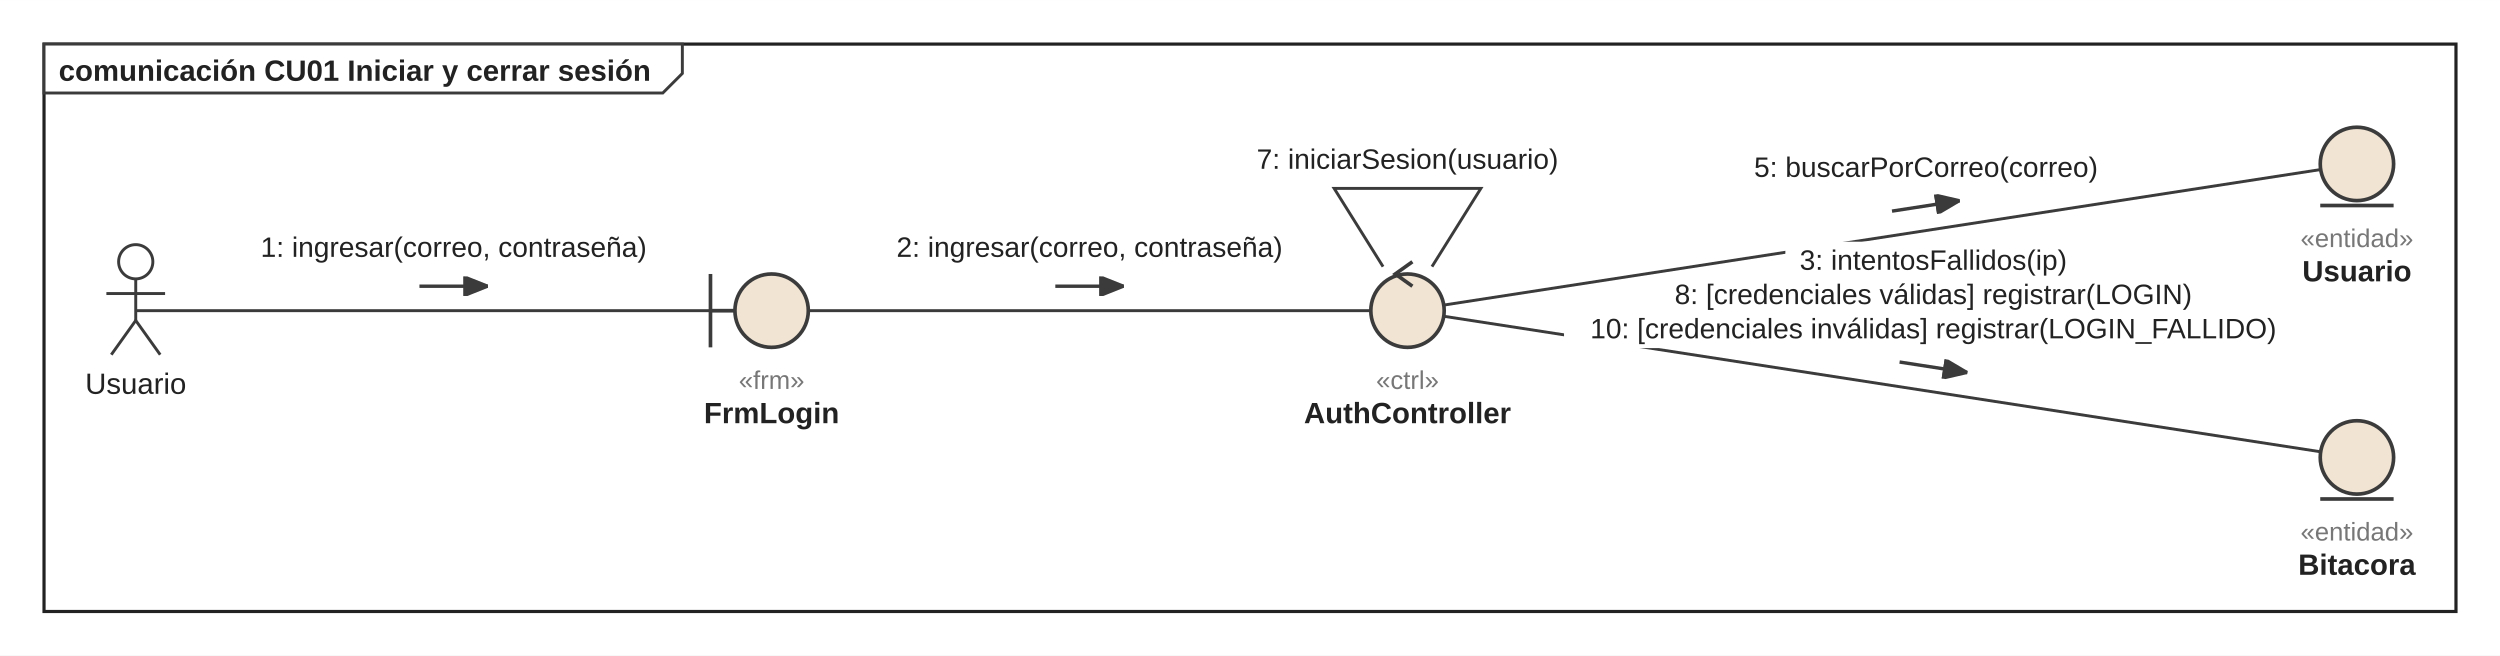
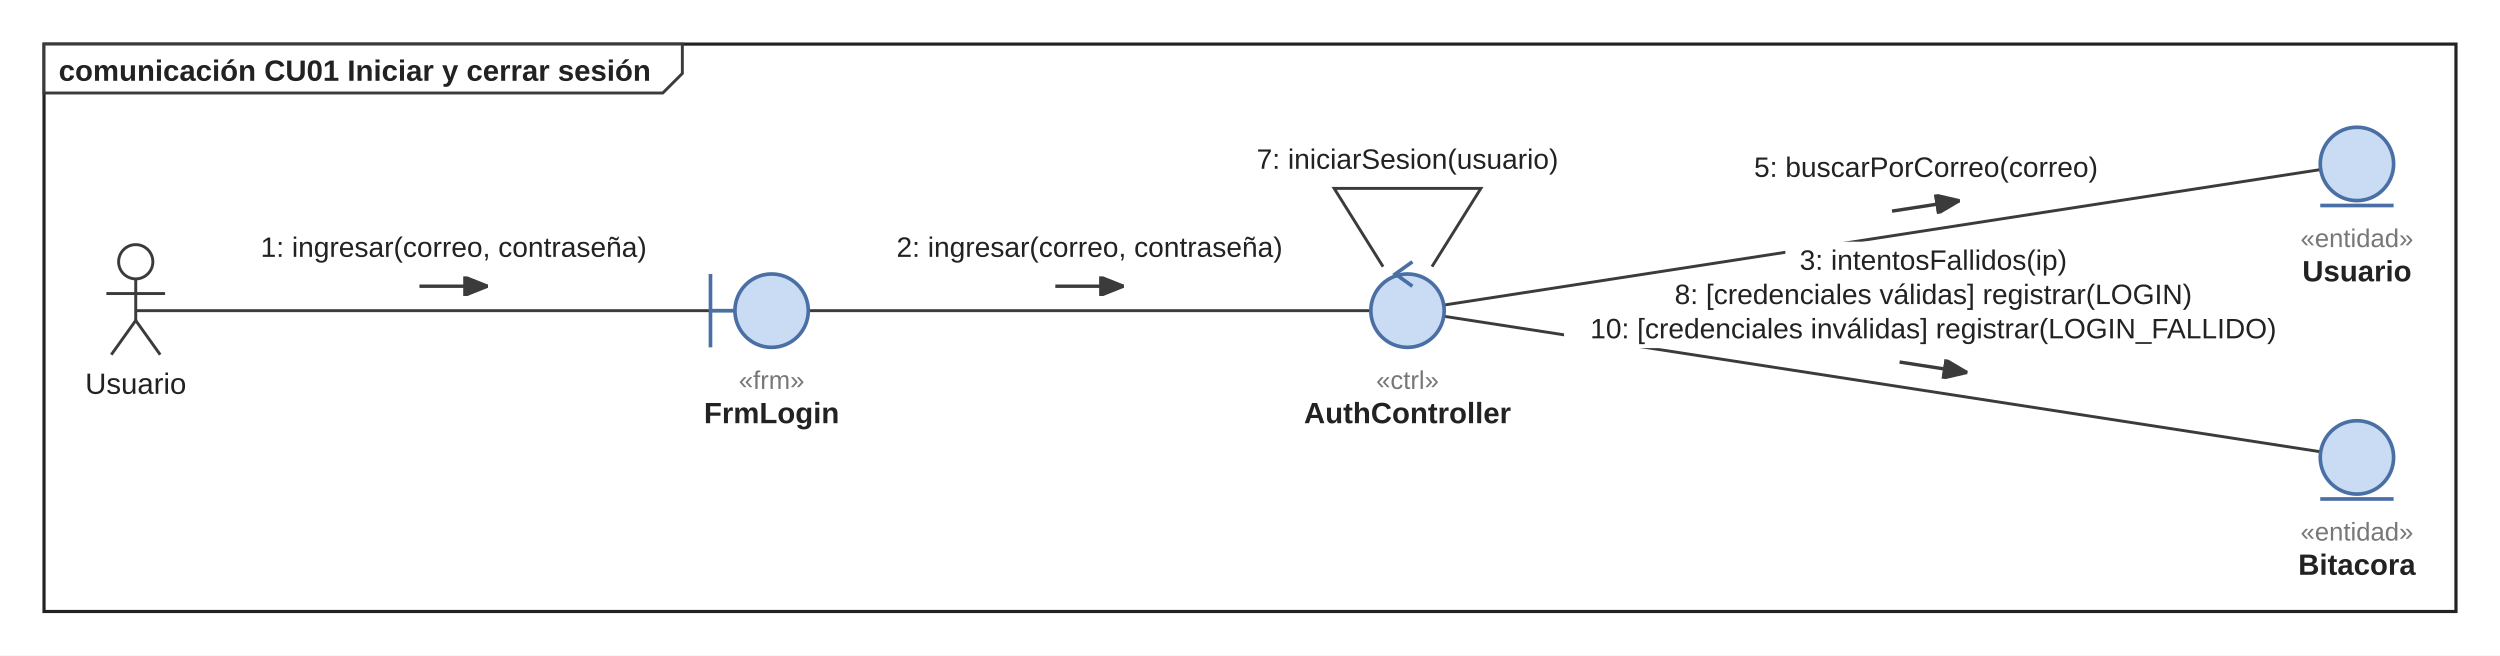
<svg xmlns="http://www.w3.org/2000/svg" width="1022" height="268" viewBox="-55.5 -7.0 1022.2 268.0">
  <defs>
    <marker id="llena" viewBox="0 0 10 8" refX="10" refY="4" markerWidth="10" markerHeight="8" markerUnits="userSpaceOnUse" orient="auto">
      <path d="M0,0 L10,4 L0,8 z" fill="#3b3b3b" stroke="#3b3b3b" stroke-width="1.2" />
    </marker>
    <marker id="llena_i" viewBox="0 0 10 8" refX="10" refY="4" markerWidth="10" markerHeight="8" markerUnits="userSpaceOnUse" orient="auto-start-reverse">
      <path d="M0,0 L10,4 L0,8 z" fill="#3b3b3b" stroke="#3b3b3b" stroke-width="1.2" />
    </marker>
    <marker id="abierta" viewBox="0 0 10 8" refX="10" refY="4" markerWidth="10" markerHeight="8" markerUnits="userSpaceOnUse" orient="auto">
      <path d="M0,0 L10,4 L0,8" fill="none" stroke="#3b3b3b" stroke-width="1.2" />
    </marker>
    <marker id="abierta_i" viewBox="0 0 10 8" refX="10" refY="4" markerWidth="10" markerHeight="8" markerUnits="userSpaceOnUse" orient="auto-start-reverse">
      <path d="M0,0 L10,4 L0,8" fill="none" stroke="#3b3b3b" stroke-width="1.2" />
    </marker>
    <marker id="triangulo" viewBox="0 0 14 12" refX="12" refY="6" markerWidth="12" markerHeight="12" markerUnits="userSpaceOnUse" orient="auto">
      <path d="M0,0 L12,6 L0,12 z" fill="white" stroke="#3b3b3b" stroke-width="1.2" />
    </marker>
    <marker id="triangulo_i" viewBox="0 0 14 12" refX="12" refY="6" markerWidth="12" markerHeight="12" markerUnits="userSpaceOnUse" orient="auto-start-reverse">
      <path d="M0,0 L12,6 L0,12 z" fill="white" stroke="#3b3b3b" stroke-width="1.2" />
    </marker>
    <marker id="rombo" viewBox="0 0 14 10" refX="14" refY="5" markerWidth="14" markerHeight="10" markerUnits="userSpaceOnUse" orient="auto">
      <path d="M0,5 L7,0 L14,5 L7,10 z" fill="white" stroke="#3b3b3b" stroke-width="1.2" />
    </marker>
    <marker id="rombo_i" viewBox="0 0 14 10" refX="0" refY="5" markerWidth="14" markerHeight="10" markerUnits="userSpaceOnUse" orient="auto-start-reverse">
      <path d="M0,5 L7,0 L14,5 L7,10 z" fill="white" stroke="#3b3b3b" stroke-width="1.2" />
    </marker>
    <marker id="rombo_lleno" viewBox="0 0 14 10" refX="14" refY="5" markerWidth="14" markerHeight="10" markerUnits="userSpaceOnUse" orient="auto">
      <path d="M0,5 L7,0 L14,5 L7,10 z" fill="#3b3b3b" stroke="#3b3b3b" stroke-width="1.2" />
    </marker>
    <marker id="rombo_lleno_i" viewBox="0 0 14 10" refX="0" refY="5" markerWidth="14" markerHeight="10" markerUnits="userSpaceOnUse" orient="auto-start-reverse">
      <path d="M0,5 L7,0 L14,5 L7,10 z" fill="#3b3b3b" stroke="#3b3b3b" stroke-width="1.2" />
    </marker>
  </defs>
  <rect x="-55.5" y="-7.0" width="1022.2" height="268.0" fill="white" />
  <rect x="-37.5" y="11.0" width="986.2" height="232.0" rx="0" fill="none" stroke="#222222" stroke-width="1.3" />
  <polyline points="0.0,120.0 260.0,120.0" fill="none" stroke="#3b3b3b" stroke-width="1.2" />
  <polyline points="260.0,120.0 520.0,120.0" fill="none" stroke="#3b3b3b" stroke-width="1.2" />
  <polyline points="520.0,120.0 908.2,180.0" fill="none" stroke="#3b3b3b" stroke-width="1.2" />
  <polyline points="520.0,120.0 908.2,60.0" fill="none" stroke="#3b3b3b" stroke-width="1.2" />
  <polyline points="530.0,102.0 550.0,70.0 490.0,70.0 510.0,102.0" fill="none" stroke="#3b3b3b" stroke-width="1.2" />
  <rect x="451.5" y="50.5" width="137.0" height="15.5" fill="white" />
  <text x="520.0" y="62.0" font-family="Arial, Helvetica, sans-serif" font-size="11.5" text-anchor="middle" fill="#222222">7: iniciarSesion(usuario)</text>
  <polyline points="116.0,110.0 144.0,110.0" fill="none" stroke="#3b3b3b" stroke-width="1.4" marker-end="url(#llena)" />
  <rect x="44.0" y="86.5" width="172.0" height="15.5" fill="white" />
  <text x="130.0" y="98.0" font-family="Arial, Helvetica, sans-serif" font-size="11.5" text-anchor="middle" fill="#222222">1: ingresar(correo, contraseña)</text>
  <polyline points="376.0,110.0 404.0,110.0" fill="none" stroke="#3b3b3b" stroke-width="1.4" marker-end="url(#llena)" />
  <rect x="304.0" y="86.5" width="172.0" height="15.5" fill="white" />
  <text x="390.0" y="98.0" font-family="Arial, Helvetica, sans-serif" font-size="11.5" text-anchor="middle" fill="#222222">2: ingresar(correo, contraseña)</text>
  <polyline points="721.2,141.0 748.9,145.3" fill="none" stroke="#3b3b3b" stroke-width="1.4" marker-end="url(#llena)" />
  <rect x="674.5" y="91.8" width="121.0" height="15.5" fill="white" />
  <text x="735.0" y="103.3" font-family="Arial, Helvetica, sans-serif" font-size="11.5" text-anchor="middle" fill="#222222">3: intentosFallidos(ip)</text>
  <rect x="621.0" y="105.8" width="228.0" height="15.5" fill="white" />
  <text x="735.0" y="117.3" font-family="Arial, Helvetica, sans-serif" font-size="11.5" text-anchor="middle" fill="#222222">8: [credenciales válidas] registrar(LOGIN)</text>
  <rect x="584.0" y="119.8" width="302.0" height="15.5" fill="white" />
  <text x="735.0" y="131.3" font-family="Arial, Helvetica, sans-serif" font-size="11.5" text-anchor="middle" fill="#222222">10: [credenciales inválidas] registrar(LOGIN_FALLIDO)</text>
  <polyline points="718.1,79.3 745.8,75.0" fill="none" stroke="#3b3b3b" stroke-width="1.4" marker-end="url(#llena)" />
  <rect x="655.0" y="53.8" width="154.0" height="15.5" fill="white" />
  <text x="732.0" y="65.3" font-family="Arial, Helvetica, sans-serif" font-size="11.5" text-anchor="middle" fill="#222222">5: buscarPorCorreo(correo)</text>
  <ellipse cx="0.0" cy="100.0" rx="7.0" ry="7.0" fill="white" stroke="#3b3b3b" stroke-width="1.2" />
  <polyline points="0.0,107.0 0.0,124.0" fill="none" stroke="#3b3b3b" stroke-width="1.2" />
  <polyline points="-12.0,113.0 12.0,113.0" fill="none" stroke="#3b3b3b" stroke-width="1.2" />
  <polyline points="-10.0,138.0 0.0,124.0 10.0,138.0" fill="none" stroke="#3b3b3b" stroke-width="1.2" />
  <text x="0.0" y="154.0" font-family="Arial, Helvetica, sans-serif" font-size="12" text-anchor="middle" fill="#222222">Usuario</text>
-   <polyline points="235.0,105.0 235.0,135.0" fill="none" stroke="#3b3b3b" stroke-width="1.5" />
-   <polyline points="235.0,120.0 245.0,120.0" fill="none" stroke="#3b3b3b" stroke-width="1.5" />
-   <ellipse cx="260.0" cy="120.0" rx="15.0" ry="15.0" fill="#f1e4d3" stroke="#3b3b3b" stroke-width="1.5" />
+   <polyline points="235.0,105.0 235.0,135.0" fill="none" stroke="#4A6FA5" stroke-width="1.5" />
+   <polyline points="235.0,120.0 245.0,120.0" fill="none" stroke="#4A6FA5" stroke-width="1.5" />
+   <ellipse cx="260.0" cy="120.0" rx="15.0" ry="15.0" fill="#CADCF3" stroke="#4A6FA5" stroke-width="1.5" />
  <text x="260.0" y="152.0" font-family="Arial, Helvetica, sans-serif" font-size="10.5" text-anchor="middle" fill="#777777">«frm»</text>
  <text x="260.0" y="166.0" font-family="Arial, Helvetica, sans-serif" font-size="12" text-anchor="middle" fill="#222222" font-weight="bold">FrmLogin</text>
-   <ellipse cx="520.0" cy="120.0" rx="15.0" ry="15.0" fill="#f1e4d3" stroke="#3b3b3b" stroke-width="1.5" />
-   <polyline points="522.0,100.0 515.0,105.0 522.0,110.0" fill="none" stroke="#3b3b3b" stroke-width="1.5" />
+   <ellipse cx="520.0" cy="120.0" rx="15.0" ry="15.0" fill="#CADCF3" stroke="#4A6FA5" stroke-width="1.5" />
+   <polyline points="522.0,100.0 515.0,105.0 522.0,110.0" fill="none" stroke="#4A6FA5" stroke-width="1.5" />
  <text x="520.0" y="152.0" font-family="Arial, Helvetica, sans-serif" font-size="10.5" text-anchor="middle" fill="#777777">«ctrl»</text>
  <text x="520.0" y="166.0" font-family="Arial, Helvetica, sans-serif" font-size="12" text-anchor="middle" fill="#222222" font-weight="bold">AuthController</text>
-   <ellipse cx="908.2" cy="60.0" rx="15.0" ry="15.0" fill="#f1e4d3" stroke="#3b3b3b" stroke-width="1.5" />
-   <polyline points="893.2,77.0 923.2,77.0" fill="none" stroke="#3b3b3b" stroke-width="1.5" />
+   <ellipse cx="908.2" cy="60.0" rx="15.0" ry="15.0" fill="#CADCF3" stroke="#4A6FA5" stroke-width="1.5" />
+   <polyline points="893.2,77.0 923.2,77.0" fill="none" stroke="#4A6FA5" stroke-width="1.5" />
  <text x="908.2" y="94.0" font-family="Arial, Helvetica, sans-serif" font-size="10.5" text-anchor="middle" fill="#777777">«entidad»</text>
  <text x="908.2" y="108.0" font-family="Arial, Helvetica, sans-serif" font-size="12" text-anchor="middle" fill="#222222" font-weight="bold">Usuario</text>
-   <ellipse cx="908.2" cy="180.0" rx="15.0" ry="15.0" fill="#f1e4d3" stroke="#3b3b3b" stroke-width="1.5" />
-   <polyline points="893.2,197.0 923.2,197.0" fill="none" stroke="#3b3b3b" stroke-width="1.5" />
+   <ellipse cx="908.2" cy="180.0" rx="15.0" ry="15.0" fill="#CADCF3" stroke="#4A6FA5" stroke-width="1.5" />
+   <polyline points="893.2,197.0 923.2,197.0" fill="none" stroke="#4A6FA5" stroke-width="1.5" />
  <text x="908.2" y="214.0" font-family="Arial, Helvetica, sans-serif" font-size="10.5" text-anchor="middle" fill="#777777">«entidad»</text>
  <text x="908.2" y="228.0" font-family="Arial, Helvetica, sans-serif" font-size="12" text-anchor="middle" fill="#222222" font-weight="bold">Bitacora</text>
  <polygon points="-37.5,11.0 223.5,11.0 223.5,23.0 215.5,31.0 -37.5,31.0" fill="white" stroke="#3b3b3b" stroke-width="1.2" />
  <text x="-31.5" y="26.0" font-family="Arial, Helvetica, sans-serif" font-size="12" text-anchor="start" fill="#222222" font-weight="bold">comunicación CU01 Iniciar y cerrar sesión</text>
</svg>
